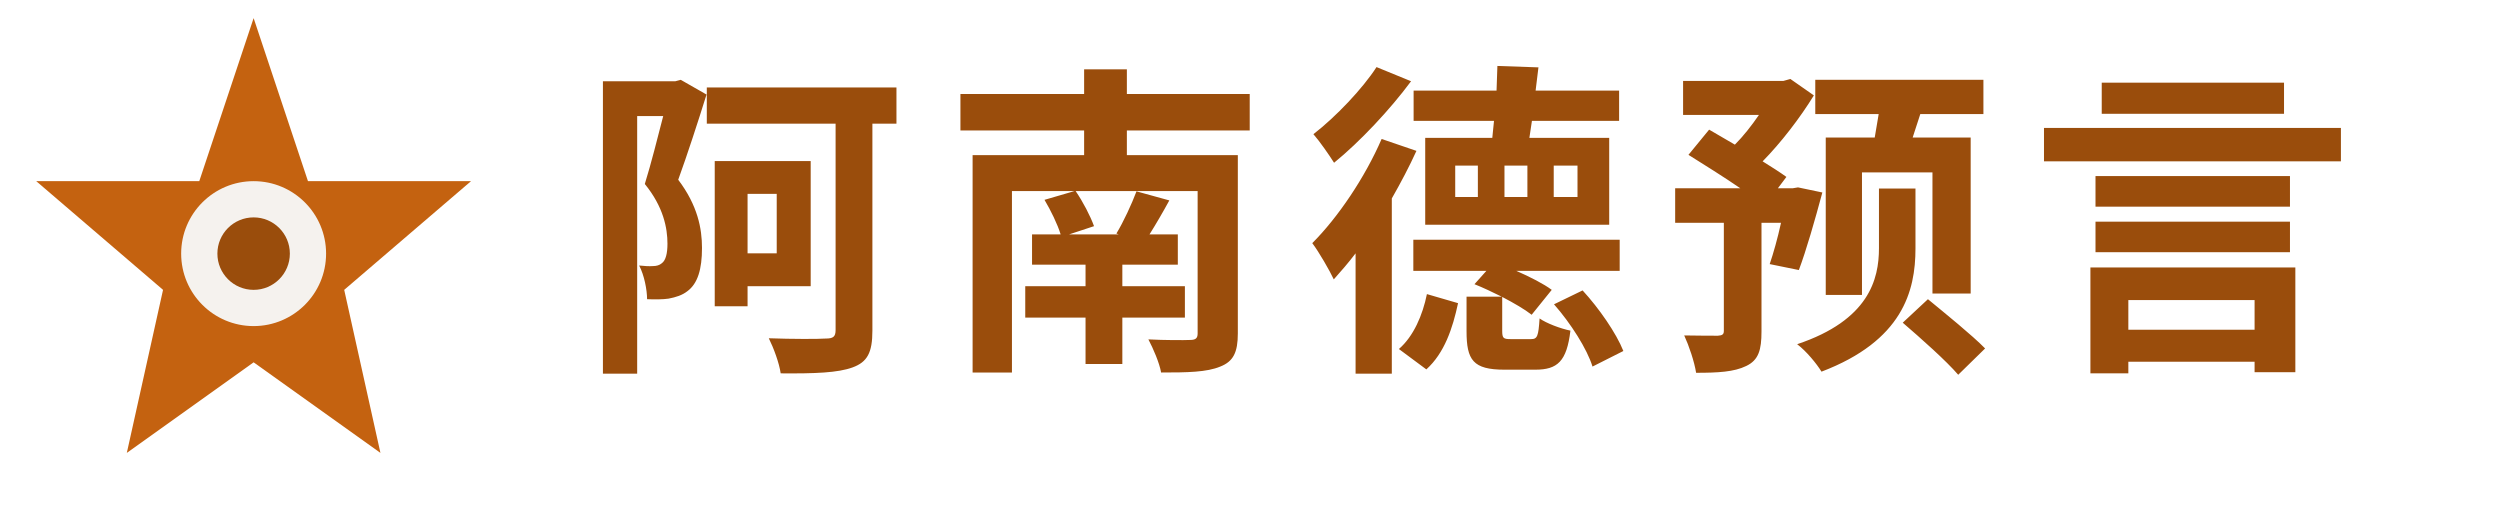
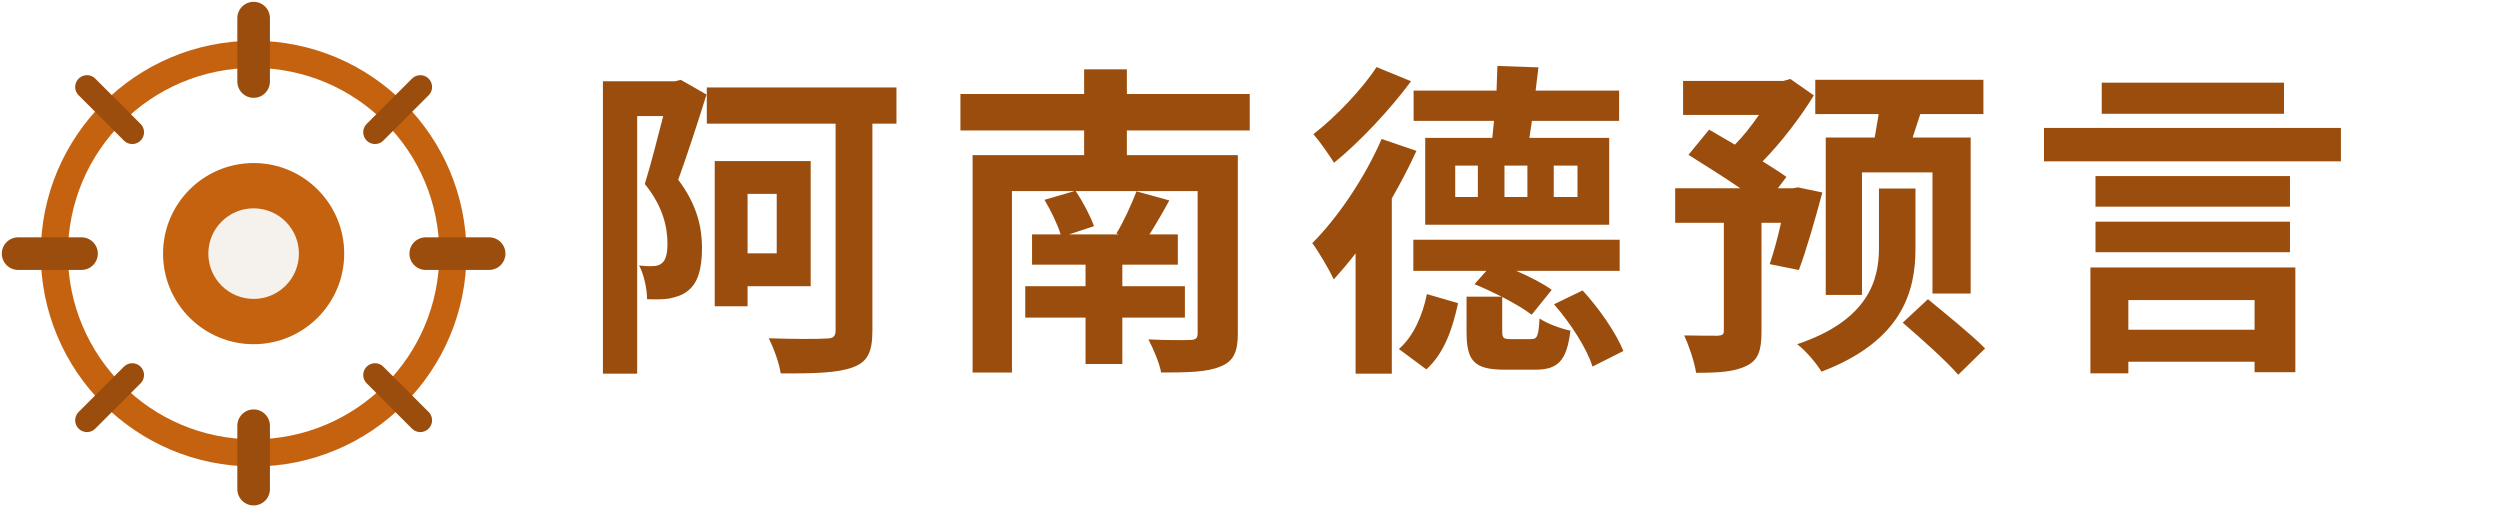
<svg xmlns="http://www.w3.org/2000/svg" viewBox="0 0 138 28" height="20">
-   <polygon points="14,1 17,10 26,10 19,16 21,25 14,20 7,25 9,16 2,10 11,10" fill="#c46210" />
-   <circle cx="14" cy="14" r="4" fill="#f5f2ee" />
-   <circle cx="14" cy="14" r="2" fill="#9a4d0c" />
+   <circle cx="14" cy="14" r="11" fill="none" stroke="#c46210" stroke-width="1.5" />
+   <circle cx="14" cy="14" r="5" fill="#c46210" />
+   <circle cx="14" cy="14" r="2.5" fill="#f5f2ee" />
+   <line x1="14" y1="1" x2="14" y2="4.5" stroke="#9a4d0c" stroke-width="1.8" stroke-linecap="round" />
+   <line x1="14" y1="23.5" x2="14" y2="27" stroke="#9a4d0c" stroke-width="1.8" stroke-linecap="round" />
+   <line x1="1" y1="14" x2="4.5" y2="14" stroke="#9a4d0c" stroke-width="1.8" stroke-linecap="round" />
+   <line x1="23.5" y1="14" x2="27" y2="14" stroke="#9a4d0c" stroke-width="1.8" stroke-linecap="round" />
+   <line x1="4.8" y1="4.8" x2="7.3" y2="7.3" stroke="#9a4d0c" stroke-width="1.3" stroke-linecap="round" />
+   <line x1="20.7" y1="20.7" x2="23.2" y2="23.2" stroke="#9a4d0c" stroke-width="1.3" stroke-linecap="round" />
+   <line x1="23.2" y1="4.8" x2="20.7" y2="7.3" stroke="#9a4d0c" stroke-width="1.3" stroke-linecap="round" />
+   <line x1="7.3" y1="20.7" x2="4.8" y2="23.2" stroke="#9a4d0c" stroke-width="1.3" stroke-linecap="round" />
  <text x="32" y="19" font-family="'Noto Serif SC', 'Source Han Serif CN', 'SimSun', Georgia, serif" font-size="18" font-weight="bold" fill="#9a4d0c" letter-spacing="2">阿南德预言</text>
</svg>
